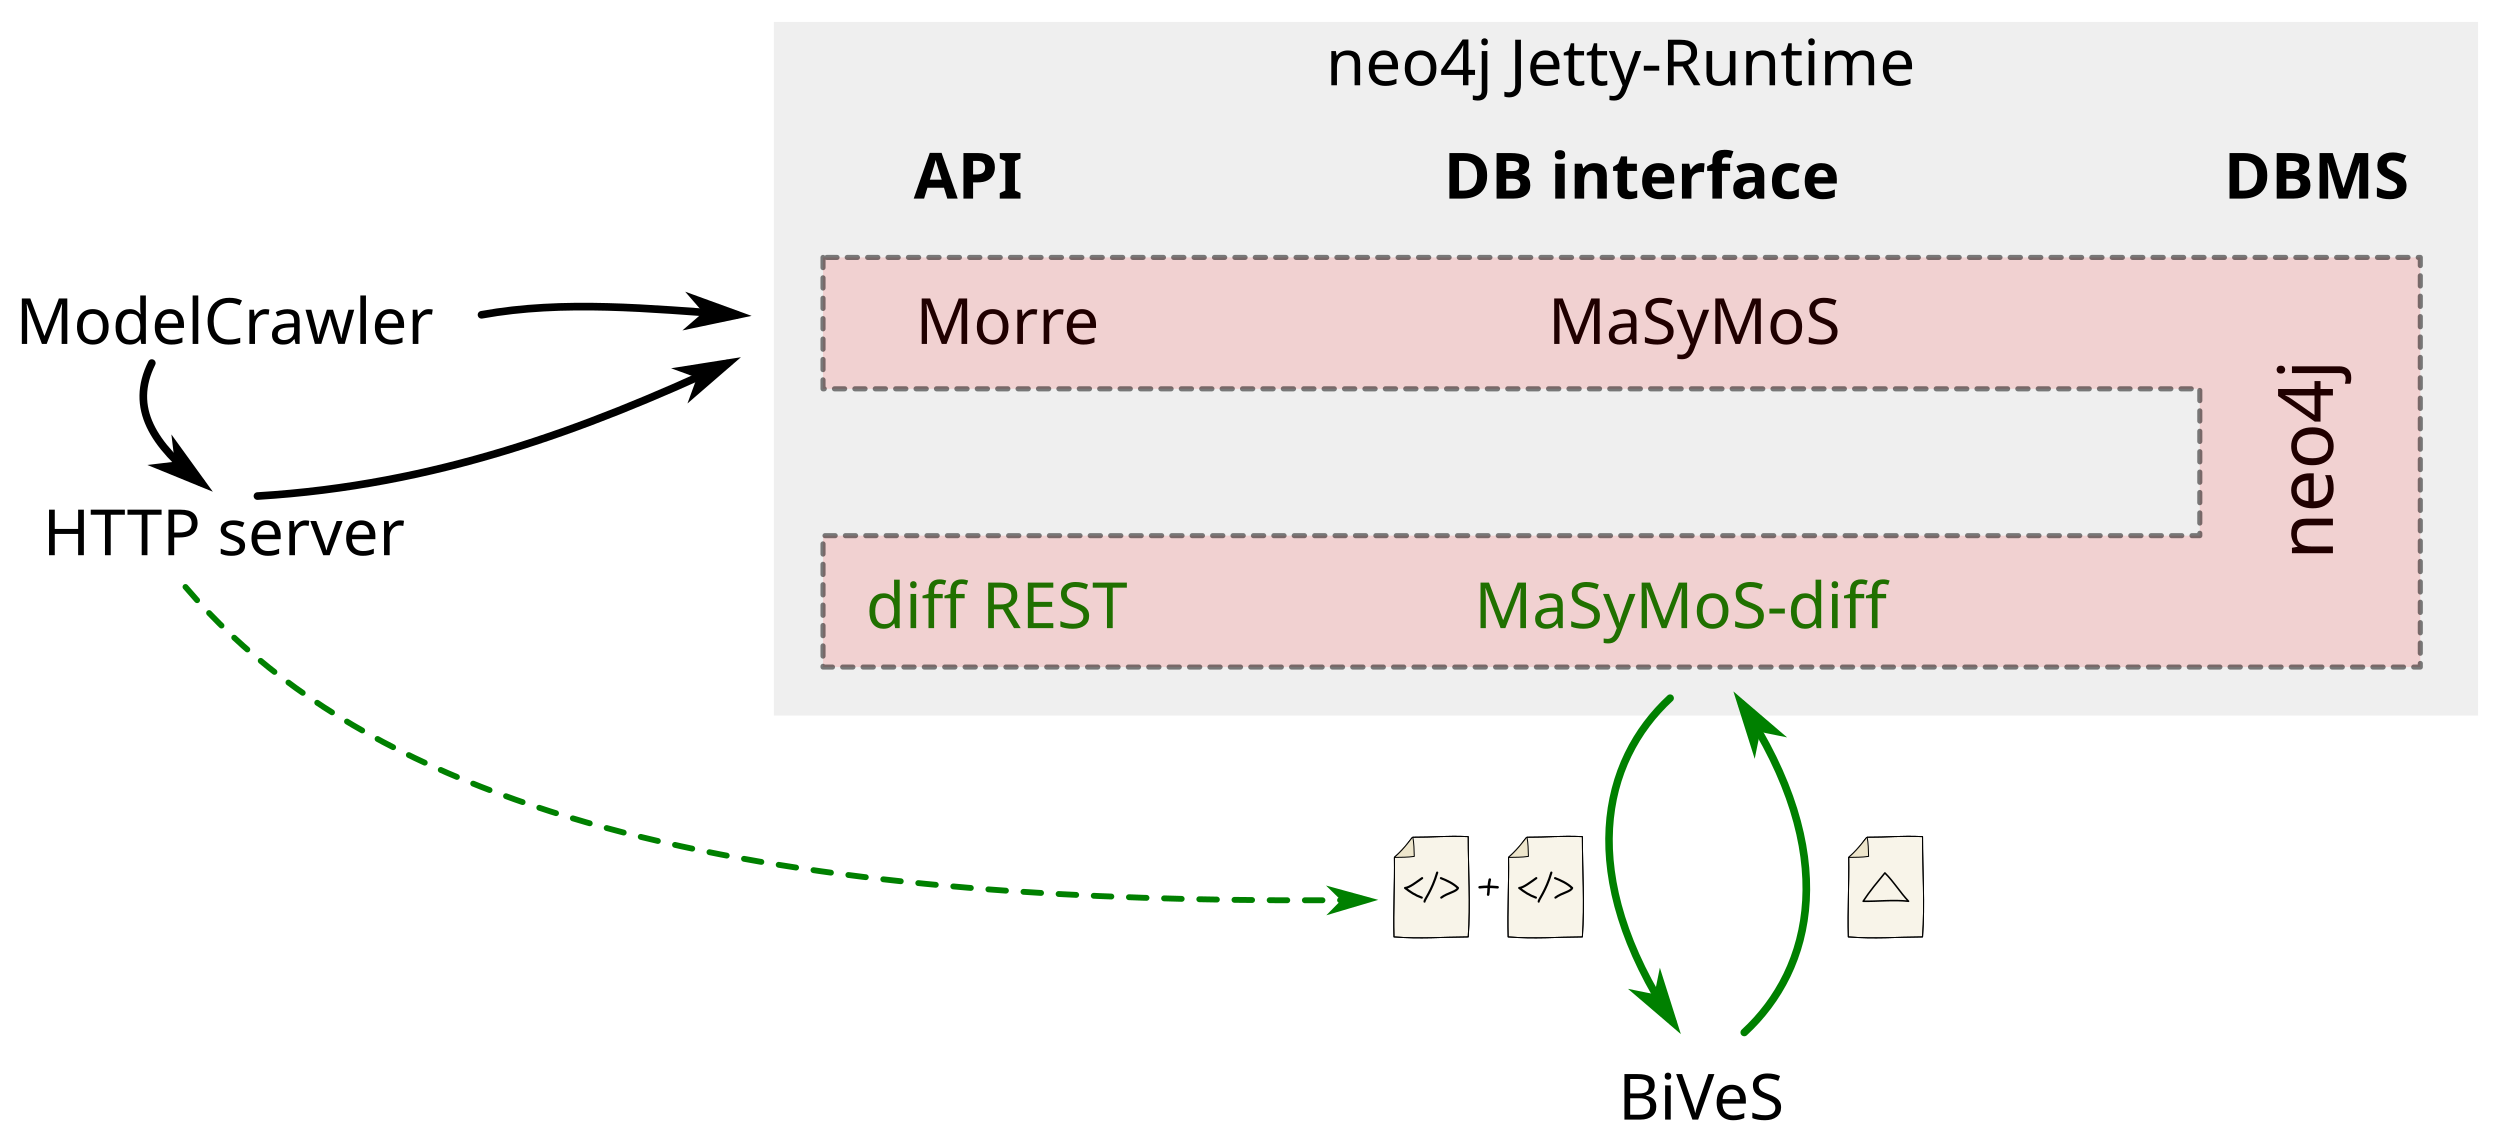
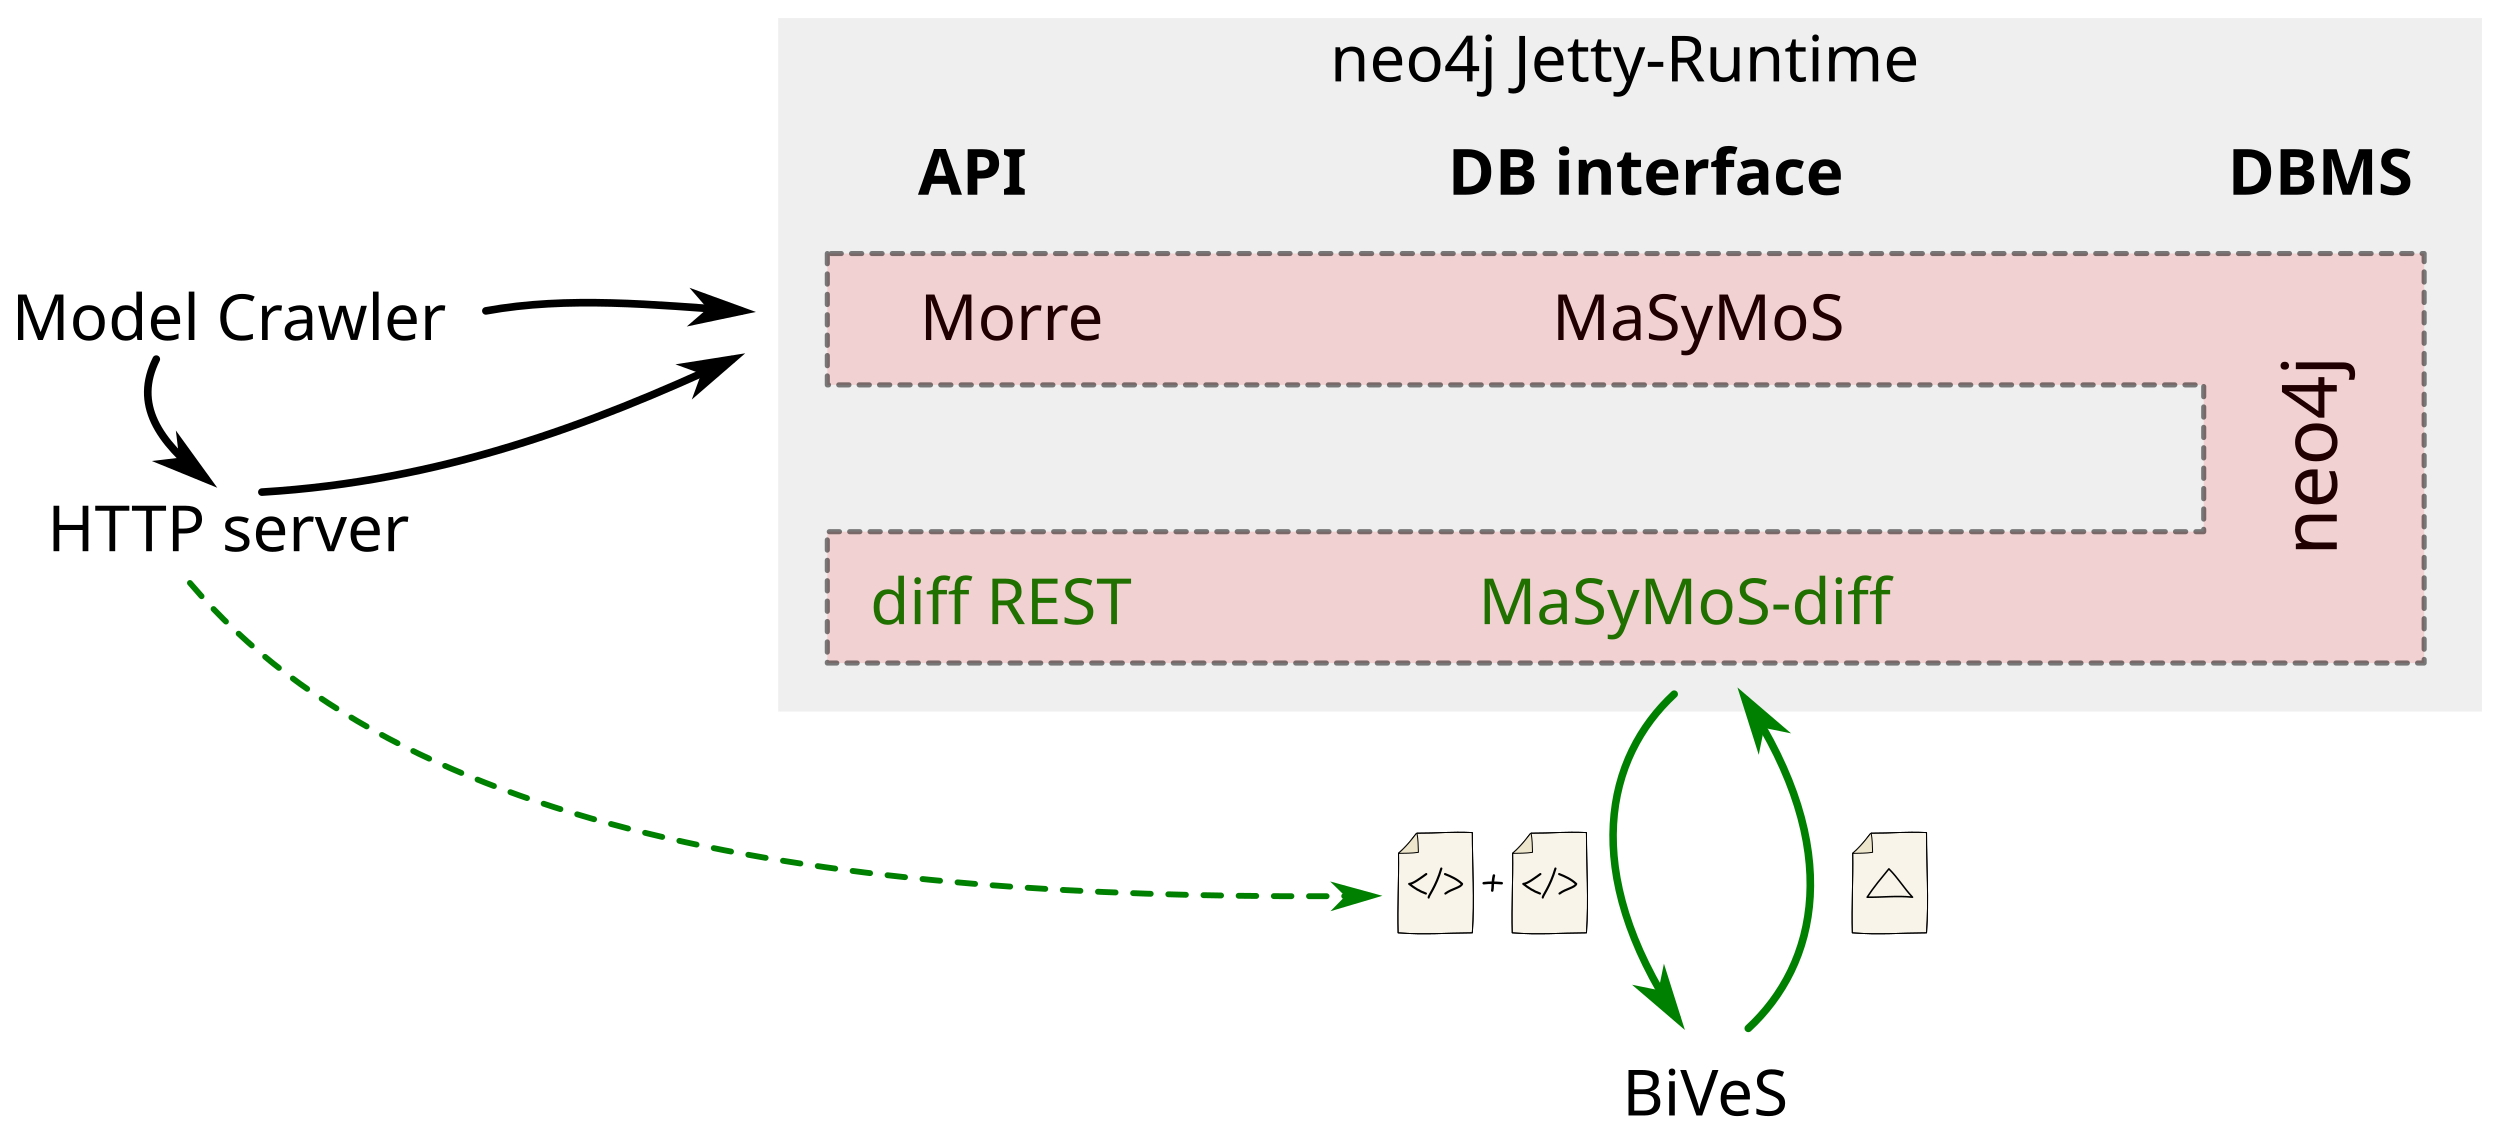
- <svg xmlns="http://www.w3.org/2000/svg" width="276.648mm" height="125.962mm" viewBox="0 0 980.247 446.324" id="svg4247" version="1.1">
+ <svg xmlns="http://www.w3.org/2000/svg" width="276.724mm" height="125.539mm" viewBox="0 0 980.517 444.824" id="svg4247" version="1.1">
  <defs id="defs4249">
    <marker style="overflow:visible" id="marker15254" refX="0" refY="0" orient="auto">
      <path transform="matrix(-0.4,0,0,-0.4,-4,0)" style="fill:#008000;fill-opacity:1;fill-rule:evenodd;stroke:#008000;stroke-width:1pt;stroke-opacity:1" d="M 0,0 5,-5 -12.5,0 5,5 0,0 Z" id="path15256" />
    </marker>
    <marker orient="auto" refY="0" refX="0" id="marker10240" style="overflow:visible">
      <path id="path10242" d="M 0,0 5,-5 -12.5,0 5,5 0,0 Z" style="fill:#000000;fill-opacity:1;fill-rule:evenodd;stroke:#000000;stroke-width:1pt;stroke-opacity:1" transform="matrix(-0.4,0,0,-0.4,-4,0)" />
    </marker>
    <marker orient="auto" refY="0" refX="0" id="marker10182" style="overflow:visible">
      <path id="path10184" d="M 0,0 5,-5 -12.5,0 5,5 0,0 Z" style="fill:#000000;fill-opacity:1;fill-rule:evenodd;stroke:#000000;stroke-width:1pt;stroke-opacity:1" transform="matrix(-0.4,0,0,-0.4,-4,0)" />
    </marker>
    <marker style="overflow:visible" id="marker7646" refX="0" refY="0" orient="auto">
      <path transform="matrix(-0.4,0,0,-0.4,-4,0)" style="fill:#000000;fill-opacity:1;fill-rule:evenodd;stroke:#000000;stroke-width:1pt;stroke-opacity:1" d="M 0,0 5,-5 -12.5,0 5,5 0,0 Z" id="path7648" />
    </marker>
    <marker style="overflow:visible" id="marker7594" refX="0" refY="0" orient="auto">
      <path transform="matrix(-0.4,0,0,-0.4,-4,0)" style="fill:#000000;fill-opacity:1;fill-rule:evenodd;stroke:#000000;stroke-width:1pt;stroke-opacity:1" d="M 0,0 5,-5 -12.5,0 5,5 0,0 Z" id="path7596" />
    </marker>
    <marker orient="auto" refY="0" refX="0" id="marker7490" style="overflow:visible">
      <path id="path7492" d="M 0,0 5,-5 -12.5,0 5,5 0,0 Z" style="fill:#000000;fill-opacity:1;fill-rule:evenodd;stroke:#000000;stroke-width:1pt;stroke-opacity:1" transform="matrix(-0.4,0,0,-0.4,-4,0)" />
    </marker>
    <marker orient="auto" refY="0" refX="0" id="marker7456" style="overflow:visible">
      <path id="path7458" d="M 0,0 5,-5 -12.5,0 5,5 0,0 Z" style="fill:#000000;fill-opacity:1;fill-rule:evenodd;stroke:#000000;stroke-width:1pt;stroke-opacity:1" transform="matrix(-0.4,0,0,-0.4,-4,0)" />
    </marker>
    <marker style="overflow:visible" id="marker7130" refX="0" refY="0" orient="auto">
      <path transform="matrix(-0.4,0,0,-0.4,-4,0)" style="fill:#008000;fill-opacity:1;fill-rule:evenodd;stroke:#008000;stroke-width:1pt;stroke-opacity:1" d="M 0,0 5,-5 -12.5,0 5,5 0,0 Z" id="path7132" />
    </marker>
    <marker style="overflow:visible" id="marker6176" refX="0" refY="0" orient="auto">
      <path transform="matrix(-0.4,0,0,-0.4,-4,0)" style="fill:#000000;fill-opacity:1;fill-rule:evenodd;stroke:#000000;stroke-width:1pt;stroke-opacity:1" d="M 0,0 5,-5 -12.5,0 5,5 0,0 Z" id="path6178" />
    </marker>
    <marker orient="auto" refY="0" refX="0" id="Arrow1Mend" style="overflow:visible">
      <path id="path5043" d="M 0,0 5,-5 -12.5,0 5,5 0,0 Z" style="fill:#008000;fill-opacity:1;fill-rule:evenodd;stroke:#008000;stroke-width:1pt;stroke-opacity:1" transform="matrix(-0.4,0,0,-0.4,-4,0)" />
    </marker>
  </defs>
-   <g id="layer1" transform="translate(204.5177,-91.78503)">
+   <g id="layer1" transform="translate(206.2877,-93.28503)">
    <rect style="fill:#808080;fill-opacity:0.125;stroke:none;stroke-width:3;stroke-linecap:round;stroke-linejoin:round;stroke-miterlimit:4;stroke-dasharray:none;stroke-dashoffset:0;stroke-opacity:1" id="rect7438" width="668.225" height="271.991" x="98.918" y="100.372" />
    <text xml:space="preserve" style="font-style:normal;font-variant:normal;font-weight:normal;font-stretch:normal;font-size:25px;line-height:125%;font-family:'Droid Sans';-inkscape-font-specification:'Droid Sans';letter-spacing:0px;word-spacing:0px;fill:#000000;fill-opacity:1;stroke:none;stroke-width:1px;stroke-linecap:butt;stroke-linejoin:miter;stroke-opacity:1" x="154.452" y="226.648" id="text4944">
      <tspan id="tspan4946" x="154.452" y="226.648" style="font-style:normal;font-variant:normal;font-weight:normal;font-stretch:normal;font-family:sans-serif;-inkscape-font-specification:sans-serif">Morre</tspan>
    </text>
-     <text xml:space="preserve" style="font-style:normal;font-weight:normal;font-size:25px;line-height:125%;font-family:sans-serif;letter-spacing:0px;word-spacing:0px;fill:#008000;fill-opacity:1;stroke:none;stroke-width:1px;stroke-linecap:butt;stroke-linejoin:miter;stroke-opacity:1;" x="135" y="338.076" id="text4952">
-       <tspan x="135" y="338.076" id="tspan4956" style="font-style:normal;font-variant:normal;font-weight:normal;font-stretch:normal;font-family:'Droid Serif';-inkscape-font-specification:'Droid Serif';fill:#008000;fill-opacity:1;">diff REST</tspan>
+     <text xml:space="preserve" style="font-style:normal;font-weight:normal;font-size:25px;line-height:125%;font-family:sans-serif;letter-spacing:0px;word-spacing:0px;fill:#008000;fill-opacity:1;stroke:none;stroke-width:1px;stroke-linecap:butt;stroke-linejoin:miter;stroke-opacity:1" x="135" y="338.076" id="text4952">
+       <tspan x="135" y="338.076" id="tspan4956" style="font-style:normal;font-variant:normal;font-weight:normal;font-stretch:normal;font-family:'Droid Serif';-inkscape-font-specification:'Droid Serif';fill:#008000;fill-opacity:1">diff REST</tspan>
    </text>
    <text xml:space="preserve" style="font-style:normal;font-variant:normal;font-weight:normal;font-stretch:normal;font-size:25px;line-height:125%;font-family:'Droid Sans';-inkscape-font-specification:'Droid Sans';letter-spacing:0px;word-spacing:0px;fill:#000000;fill-opacity:1;stroke:none;stroke-width:1px;stroke-linecap:butt;stroke-linejoin:miter;stroke-opacity:1" x="402.459" y="226.648" id="text4948">
      <tspan id="tspan4950" x="402.459" y="226.648" style="font-style:normal;font-variant:normal;font-weight:normal;font-stretch:normal;font-family:sans-serif;-inkscape-font-specification:sans-serif">MaSyMoS</tspan>
    </text>
-     <text xml:space="preserve" style="font-style:normal;font-weight:normal;font-size:25px;line-height:125%;font-family:sans-serif;letter-spacing:0px;word-spacing:0px;fill:#008000;fill-opacity:1;stroke:none;stroke-width:1px;stroke-linecap:butt;stroke-linejoin:miter;stroke-opacity:1;" x="373.571" y="338.076" id="text4960">
-       <tspan x="373.571" y="338.076" id="tspan4964" style="font-style:normal;font-variant:normal;font-weight:normal;font-stretch:normal;font-family:'Droid Serif';-inkscape-font-specification:'Droid Serif';fill:#008000;fill-opacity:1;">MaSyMoS-diff</tspan>
+     <text xml:space="preserve" style="font-style:normal;font-weight:normal;font-size:25px;line-height:125%;font-family:sans-serif;letter-spacing:0px;word-spacing:0px;fill:#008000;fill-opacity:1;stroke:none;stroke-width:1px;stroke-linecap:butt;stroke-linejoin:miter;stroke-opacity:1" x="373.571" y="338.076" id="text4960">
+       <tspan x="373.571" y="338.076" id="tspan4964" style="font-style:normal;font-variant:normal;font-weight:normal;font-stretch:normal;font-family:'Droid Serif';-inkscape-font-specification:'Droid Serif';fill:#008000;fill-opacity:1">MaSyMoS-diff</tspan>
    </text>
    <text xml:space="preserve" style="font-style:normal;font-weight:normal;font-size:25px;line-height:125%;font-family:sans-serif;letter-spacing:0px;word-spacing:0px;fill:#000000;fill-opacity:1;stroke:none;stroke-width:1px;stroke-linecap:butt;stroke-linejoin:miter;stroke-opacity:1" x="191.335" y="169.648" id="text4976">
      <tspan x="191.335" y="169.648" id="tspan4980" style="font-style:normal;font-variant:normal;font-weight:bold;font-stretch:normal;font-family:'Droid Serif';-inkscape-font-specification:'Droid Serif Bold';text-align:center;text-anchor:middle">API</tspan>
    </text>
    <text xml:space="preserve" style="font-style:normal;font-weight:normal;font-size:25px;line-height:125%;font-family:sans-serif;letter-spacing:0px;word-spacing:0px;fill:#000000;fill-opacity:1;stroke:none;stroke-width:1px;stroke-linecap:butt;stroke-linejoin:miter;stroke-opacity:1" x="455.401" y="169.648" id="text4984">
      <tspan id="tspan4986" x="455.401" y="169.648" style="font-style:normal;font-variant:normal;font-weight:bold;font-stretch:normal;font-family:'Droid Serif';-inkscape-font-specification:'Droid Serif Bold';text-align:center;text-anchor:middle">DB interface</tspan>
    </text>
    <text xml:space="preserve" style="font-style:normal;font-weight:normal;font-size:25px;line-height:125%;font-family:sans-serif;letter-spacing:0px;word-spacing:0px;fill:#000000;fill-opacity:1;stroke:none;stroke-width:1px;stroke-linecap:butt;stroke-linejoin:miter;stroke-opacity:1" x="667.428" y="169.648" id="text4988">
      <tspan x="667.428" y="169.648" id="tspan4992" style="font-style:normal;font-variant:normal;font-weight:bold;font-stretch:normal;font-family:'Droid Serif';-inkscape-font-specification:'Droid Serif Bold'">DBMS</tspan>
    </text>
    <text xml:space="preserve" style="font-style:normal;font-weight:normal;font-size:29.946px;line-height:125%;font-family:sans-serif;letter-spacing:0px;word-spacing:0px;fill:#000000;fill-opacity:1;stroke:none;stroke-width:1px;stroke-linecap:butt;stroke-linejoin:miter;stroke-opacity:1" x="-311.244" y="710.221" id="text4998" transform="matrix(0,-1,1,0,0,0)">
      <tspan id="tspan5000" x="-311.244" y="710.221" style="font-style:normal;font-variant:normal;font-weight:normal;font-stretch:normal;font-family:'Droid Serif';-inkscape-font-specification:'Droid Serif'">neo4j</tspan>
    </text>
    <path style="fill:#ff0101;fill-opacity:0.125;stroke:#000000;stroke-width:2;stroke-linecap:round;stroke-linejoin:round;stroke-miterlimit:4;stroke-dasharray:4, 4;stroke-dashoffset:0;stroke-opacity:0.502" d="m 118.188,192.723 0,51.518 539.837,0 0,57.578 -539.837,0 0,51.518 c 205.362,0 431.63,0 626.295,0 l 0,-160.613 c -211.825,0 -440.747,0 -626.295,0 z" id="rect5012" />
    <text xml:space="preserve" style="font-style:normal;font-weight:normal;font-size:25px;line-height:125%;font-family:sans-serif;letter-spacing:0px;word-spacing:0px;fill:#000000;fill-opacity:1;stroke:none;stroke-width:1px;stroke-linecap:butt;stroke-linejoin:miter;stroke-opacity:1" x="430" y="530.778" id="text5024">
      <tspan id="tspan5026" x="430" y="530.778" style="font-style:normal;font-variant:normal;font-weight:normal;font-stretch:normal;font-family:'Droid Serif';-inkscape-font-specification:'Droid Serif'">BiVeS</tspan>
    </text>
    <path style="fill:none;fill-rule:evenodd;stroke:#008000;stroke-width:3;stroke-linecap:round;stroke-linejoin:round;stroke-miterlimit:4;stroke-dasharray:none;stroke-opacity:1;marker-end:url(#Arrow1Mend)" d="m 479.417,496.607 c 27.035,-24.995 37.818,-70.082 -1.01,-128.783" id="path5028" />
    <path id="path7128" d="m 450.338,365.537 c -26.634,24.625 -37.258,69.045 0.995,126.876" style="fill:none;fill-rule:evenodd;stroke:#008000;stroke-width:2.956;stroke-linecap:round;stroke-linejoin:round;stroke-miterlimit:4;stroke-dasharray:none;stroke-opacity:1;marker-end:url(#marker7130)" />
    <text xml:space="preserve" style="font-style:normal;font-weight:normal;font-size:25px;line-height:125%;font-family:sans-serif;letter-spacing:0px;word-spacing:0px;fill:#000000;fill-opacity:1;stroke:none;stroke-width:1px;stroke-linecap:butt;stroke-linejoin:miter;stroke-opacity:1" x="-187.714" y="309.48" id="text7422">
      <tspan x="-187.714" y="309.48" id="tspan7426">HTTP server</tspan>
    </text>
-     <text xml:space="preserve" style="font-style:normal;font-weight:normal;font-size:25px;line-height:125%;font-family:sans-serif;letter-spacing:0px;word-spacing:0px;fill:#000000;fill-opacity:1;stroke:none;stroke-width:1px;stroke-linecap:butt;stroke-linejoin:miter;stroke-opacity:1" x="-198.383" y="226.648" id="text7430">
-       <tspan x="-198.383" y="226.648" id="tspan7434">ModelCrawler</tspan>
+     <text xml:space="preserve" style="font-style:normal;font-weight:normal;font-size:25px;line-height:125%;font-family:sans-serif;letter-spacing:0px;word-spacing:0px;fill:#000000;fill-opacity:1;stroke:none;stroke-width:1px;stroke-linecap:butt;stroke-linejoin:miter;stroke-opacity:1" x="-201.655" y="226.648" id="text7430">
+       <tspan x="-201.655" y="226.648" id="tspan7434">Model Crawler</tspan>
    </text>
    <text xml:space="preserve" style="font-style:normal;font-weight:normal;font-size:25px;line-height:125%;font-family:sans-serif;letter-spacing:0px;word-spacing:0px;fill:#000000;fill-opacity:1;stroke:none;stroke-width:1px;stroke-linecap:butt;stroke-linejoin:miter;stroke-opacity:1" x="315.367" y="125.219" id="text7440">
      <tspan id="tspan7442" x="315.367" y="125.219">neo4j Jetty-Runtime</tspan>
    </text>
    <path style="fill:none;fill-rule:evenodd;stroke:#000000;stroke-width:3;stroke-linecap:round;stroke-linejoin:round;stroke-miterlimit:4;stroke-dasharray:none;stroke-opacity:1;marker-end:url(#marker10182)" d="m -15.714,215.219 c 32.033,-5.85 66.133,-2.401 100,0" id="path10164" />
    <path style="fill:none;fill-rule:evenodd;stroke:#000000;stroke-width:3;stroke-linecap:round;stroke-linejoin:round;stroke-miterlimit:4;stroke-dasharray:none;stroke-opacity:1;marker-end:url(#marker7646)" d="m -145,234.148 c -8.818,17.652 0.621,32.113 19.286,46.786" id="path10166" />
    <path style="fill:none;fill-rule:evenodd;stroke:#000000;stroke-width:3;stroke-linecap:round;stroke-linejoin:round;stroke-miterlimit:4;stroke-dasharray:none;stroke-opacity:1;marker-end:url(#marker10240)" d="M -103.571,286.291 C -33.634,282.063 24.852,260.277 80.634,234.344" id="path10168" />
    <g transform="matrix(0.2479712,0,0,0.2479712,447.408,404.8953)" style="display:inline" id="g15127">
      <path id="path14477" d="m 323.249,61.193 c 33.199,0.062 53.269,-2.52 87.696,-0.974 0,52.857 3.734,107.208 0,158.571 -43.376,0.257 -74.594,3.325 -117.373,0 -1.261,-41.943 1.364,-83.887 0.649,-125.83 18.236,-15.843 27.639,-32.056 29.028,-31.768 z" style="fill:#f8f4e9;fill-opacity:1;fill-rule:evenodd;stroke:#000000;stroke-width:1.6;stroke-linecap:round;stroke-linejoin:round;stroke-miterlimit:4;stroke-dasharray:none;stroke-opacity:1" transform="translate(2.6758201e-6,-4.4257312e-7)" />
      <path id="path14463" d="m 294.333,93.096 c 10.322,-0.285 20.372,0.041 31.315,-1.641 -0.253,-10.658 -0.478,-20.864 -2.242,-30.178" style="fill:#eee6cc;fill-opacity:1;fill-rule:evenodd;stroke:#000000;stroke-width:1.6;stroke-linecap:round;stroke-linejoin:round;stroke-miterlimit:4;stroke-dasharray:none;stroke-opacity:1" transform="translate(2.6758201e-6,-4.4257312e-7)" />
      <path style="fill:none;fill-opacity:1;fill-rule:evenodd;stroke:#000000;stroke-width:1.6;stroke-linecap:round;stroke-linejoin:round;stroke-miterlimit:4;stroke-dasharray:none;stroke-opacity:1" d="m 323.249,61.193 c 33.199,0.062 53.269,-2.52 87.696,-0.974 0,52.857 3.734,107.208 0,158.571 -43.376,0.257 -74.594,3.325 -117.373,0 -1.261,-41.943 1.364,-83.887 0.649,-125.83 18.236,-15.843 27.639,-32.056 29.028,-31.768 z" id="path14465" transform="translate(2.6758201e-6,-4.4257312e-7)" />
      <path id="path14517" d="m 317.025,162.417 c 10.282,-15.862 23.179,-31.124 34.4,-44.824 14.972,14.944 23.43,30.095 37.378,44.824 -24.67,-2.652 -47.852,0.432 -71.778,0 z" style="fill:none;fill-rule:evenodd;stroke:#000000;stroke-width:2.5;stroke-linecap:round;stroke-linejoin:round;stroke-miterlimit:4;stroke-dasharray:none;stroke-opacity:1" />
    </g>
    <g id="g15224">
      <g id="g15113" style="display:inline" transform="matrix(0.2479712,0,0,0.2479712,269.2671,404.8953)">
        <path transform="translate(2.6758201e-6,-4.4257312e-7)" style="fill:#f8f4e9;fill-opacity:1;fill-rule:evenodd;stroke:#000000;stroke-width:1.6;stroke-linecap:round;stroke-linejoin:round;stroke-miterlimit:4;stroke-dasharray:none;stroke-opacity:1" d="m 323.249,61.193 c 33.199,0.062 53.269,-2.52 87.696,-0.974 0,52.857 3.734,107.208 0,158.571 -43.376,0.257 -74.594,3.325 -117.373,0 -1.261,-41.943 1.364,-83.887 0.649,-125.83 18.236,-15.843 27.639,-32.056 29.028,-31.768 z" id="path14477-0" />
        <path transform="translate(2.6758201e-6,-4.4257312e-7)" style="fill:#eee6cc;fill-opacity:1;fill-rule:evenodd;stroke:#000000;stroke-width:1.6;stroke-linecap:round;stroke-linejoin:round;stroke-miterlimit:4;stroke-dasharray:none;stroke-opacity:1" d="m 294.333,93.096 c 10.322,-0.285 20.372,0.041 31.315,-1.641 -0.253,-10.658 -0.478,-20.864 -2.242,-30.178" id="path14463-3" />
        <path transform="translate(2.6758201e-6,-4.4257312e-7)" id="path14465-3" d="m 323.249,61.193 c 33.199,0.062 53.269,-2.52 87.696,-0.974 0,52.857 3.734,107.208 0,158.571 -43.376,0.257 -74.594,3.325 -117.373,0 -1.261,-41.943 1.364,-83.887 0.649,-125.83 18.236,-15.843 27.639,-32.056 29.028,-31.768 z" style="fill:none;fill-opacity:1;fill-rule:evenodd;stroke:#000000;stroke-width:1.6;stroke-linecap:round;stroke-linejoin:round;stroke-miterlimit:4;stroke-dasharray:none;stroke-opacity:1" />
        <g id="g14458" transform="translate(-6.146457,0.7267341)">
          <path id="path14452" d="m 344.199,125.124 c -8.826,6.163 -20.143,15.173 -26.964,15.568 7.869,6.134 16.238,11.696 26.381,15.231" style="fill:none;fill-rule:evenodd;stroke:#000000;stroke-width:3.437;stroke-linecap:round;stroke-linejoin:round;stroke-miterlimit:4;stroke-dasharray:none;stroke-opacity:1" />
          <path style="fill:none;fill-rule:evenodd;stroke:#000000;stroke-width:3.437;stroke-linecap:round;stroke-linejoin:round;stroke-miterlimit:4;stroke-dasharray:none;stroke-opacity:1" d="m 373.922,125.124 c 9.726,3.837 19.178,8.175 26.964,15.568 -2.232,5.976 -16.332,7.642 -26.381,15.231" id="path14454" />
          <path id="path14456" d="m 368.041,116.375 c -8.38,28.527 -20.556,43.366 -20.032,45.85" style="fill:none;fill-rule:evenodd;stroke:#000000;stroke-width:3.437;stroke-linecap:round;stroke-linejoin:round;stroke-miterlimit:4;stroke-dasharray:none;stroke-opacity:1" />
        </g>
      </g>
      <g transform="matrix(0.2479712,0,0,0.2479712,314.0273,404.8953)" style="display:inline" id="g15196">
        <path id="path15198" d="m 323.249,61.193 c 33.199,0.062 53.269,-2.52 87.696,-0.974 0,52.857 3.734,107.208 0,158.571 -43.376,0.257 -74.594,3.325 -117.373,0 -1.261,-41.943 1.364,-83.887 0.649,-125.83 18.236,-15.843 27.639,-32.056 29.028,-31.768 z" style="fill:#f8f4e9;fill-opacity:1;fill-rule:evenodd;stroke:#000000;stroke-width:1.6;stroke-linecap:round;stroke-linejoin:round;stroke-miterlimit:4;stroke-dasharray:none;stroke-opacity:1" transform="translate(2.6758201e-6,-4.4257312e-7)" />
        <path id="path15200" d="m 294.333,93.096 c 10.322,-0.285 20.372,0.041 31.315,-1.641 -0.253,-10.658 -0.478,-20.864 -2.242,-30.178" style="fill:#eee6cc;fill-opacity:1;fill-rule:evenodd;stroke:#000000;stroke-width:1.6;stroke-linecap:round;stroke-linejoin:round;stroke-miterlimit:4;stroke-dasharray:none;stroke-opacity:1" transform="translate(2.6758201e-6,-4.4257312e-7)" />
        <path style="fill:none;fill-opacity:1;fill-rule:evenodd;stroke:#000000;stroke-width:1.6;stroke-linecap:round;stroke-linejoin:round;stroke-miterlimit:4;stroke-dasharray:none;stroke-opacity:1" d="m 323.249,61.193 c 33.199,0.062 53.269,-2.52 87.696,-0.974 0,52.857 3.734,107.208 0,158.571 -43.376,0.257 -74.594,3.325 -117.373,0 -1.261,-41.943 1.364,-83.887 0.649,-125.83 18.236,-15.843 27.639,-32.056 29.028,-31.768 z" id="path15202" transform="translate(2.6758201e-6,-4.4257312e-7)" />
        <g transform="translate(-6.146457,0.7267341)" id="g15204">
          <path style="fill:none;fill-rule:evenodd;stroke:#000000;stroke-width:3.437;stroke-linecap:round;stroke-linejoin:round;stroke-miterlimit:4;stroke-dasharray:none;stroke-opacity:1" d="m 344.199,125.124 c -8.826,6.163 -20.143,15.173 -26.964,15.568 7.869,6.134 16.238,11.696 26.381,15.231" id="path15206" />
          <path id="path15208" d="m 373.922,125.124 c 9.726,3.837 19.178,8.175 26.964,15.568 -2.232,5.976 -16.332,7.642 -26.381,15.231" style="fill:none;fill-rule:evenodd;stroke:#000000;stroke-width:3.437;stroke-linecap:round;stroke-linejoin:round;stroke-miterlimit:4;stroke-dasharray:none;stroke-opacity:1" />
          <path style="fill:none;fill-rule:evenodd;stroke:#000000;stroke-width:3.437;stroke-linecap:round;stroke-linejoin:round;stroke-miterlimit:4;stroke-dasharray:none;stroke-opacity:1" d="m 368.041,116.375 c -8.38,28.527 -20.556,43.366 -20.032,45.85" id="path15210" />
        </g>
      </g>
      <g transform="translate(3.186344,-0.8344445)" style="stroke-width:1;stroke-miterlimit:4;stroke-dasharray:none" id="g15216">
        <g id="g15220">
          <path id="path15212" d="m 372.447,440.519 c 2.376,-0.261 4.123,-0.253 7.054,0" style="fill:none;fill-rule:evenodd;stroke:#000000;stroke-width:1;stroke-linecap:round;stroke-linejoin:round;stroke-miterlimit:4;stroke-dasharray:none;stroke-opacity:1" />
          <path id="path15214" d="m 376.442,437.506 c -0.594,2.428 -0.393,5.023 -0.647,5.893" style="fill:none;fill-rule:evenodd;stroke:#000000;stroke-width:1;stroke-linecap:round;stroke-linejoin:round;stroke-miterlimit:4;stroke-dasharray:none;stroke-opacity:1" />
        </g>
      </g>
    </g>
    <path style="fill:none;fill-rule:evenodd;stroke:#008000;stroke-width:2.3;stroke-linecap:round;stroke-linejoin:round;stroke-miterlimit:4;stroke-dasharray:6.9, 6.9;stroke-dashoffset:0;stroke-opacity:1;marker-end:url(#marker15254)" d="m -131.787,321.936 c 89.637,105.467 273.995,124.709 463.155,122.734" id="path15246" />
  </g>
</svg>
